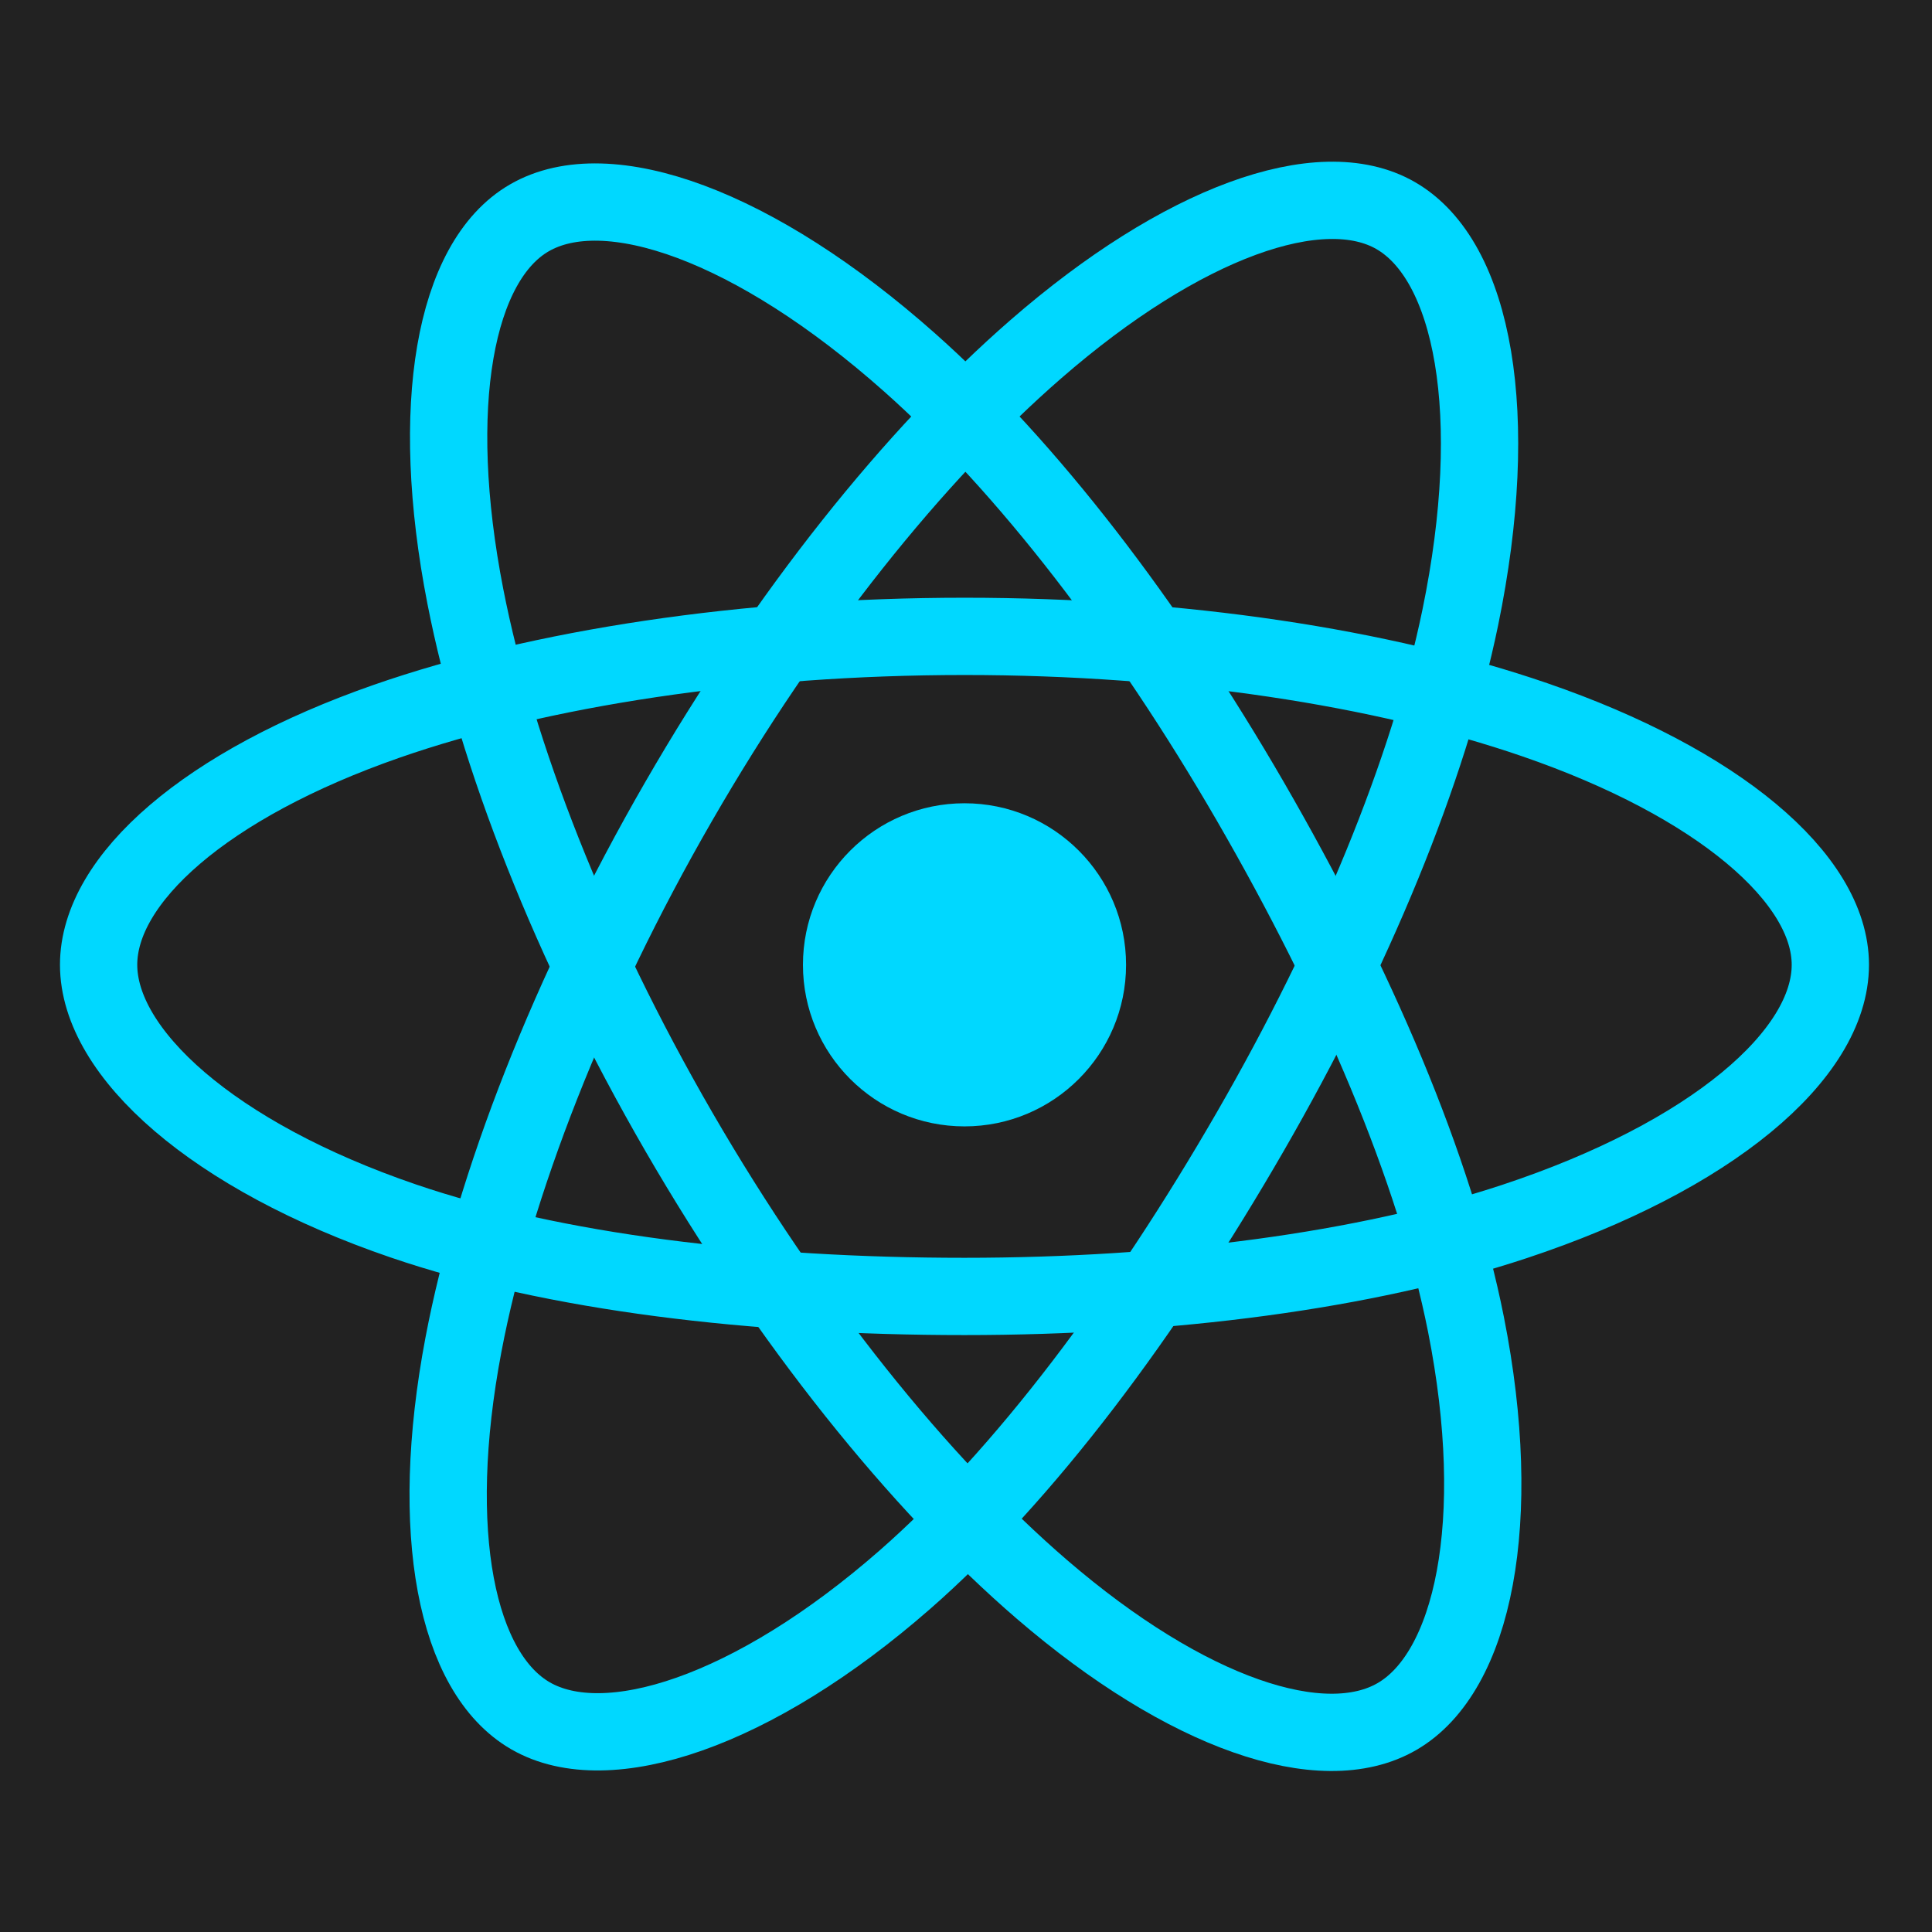
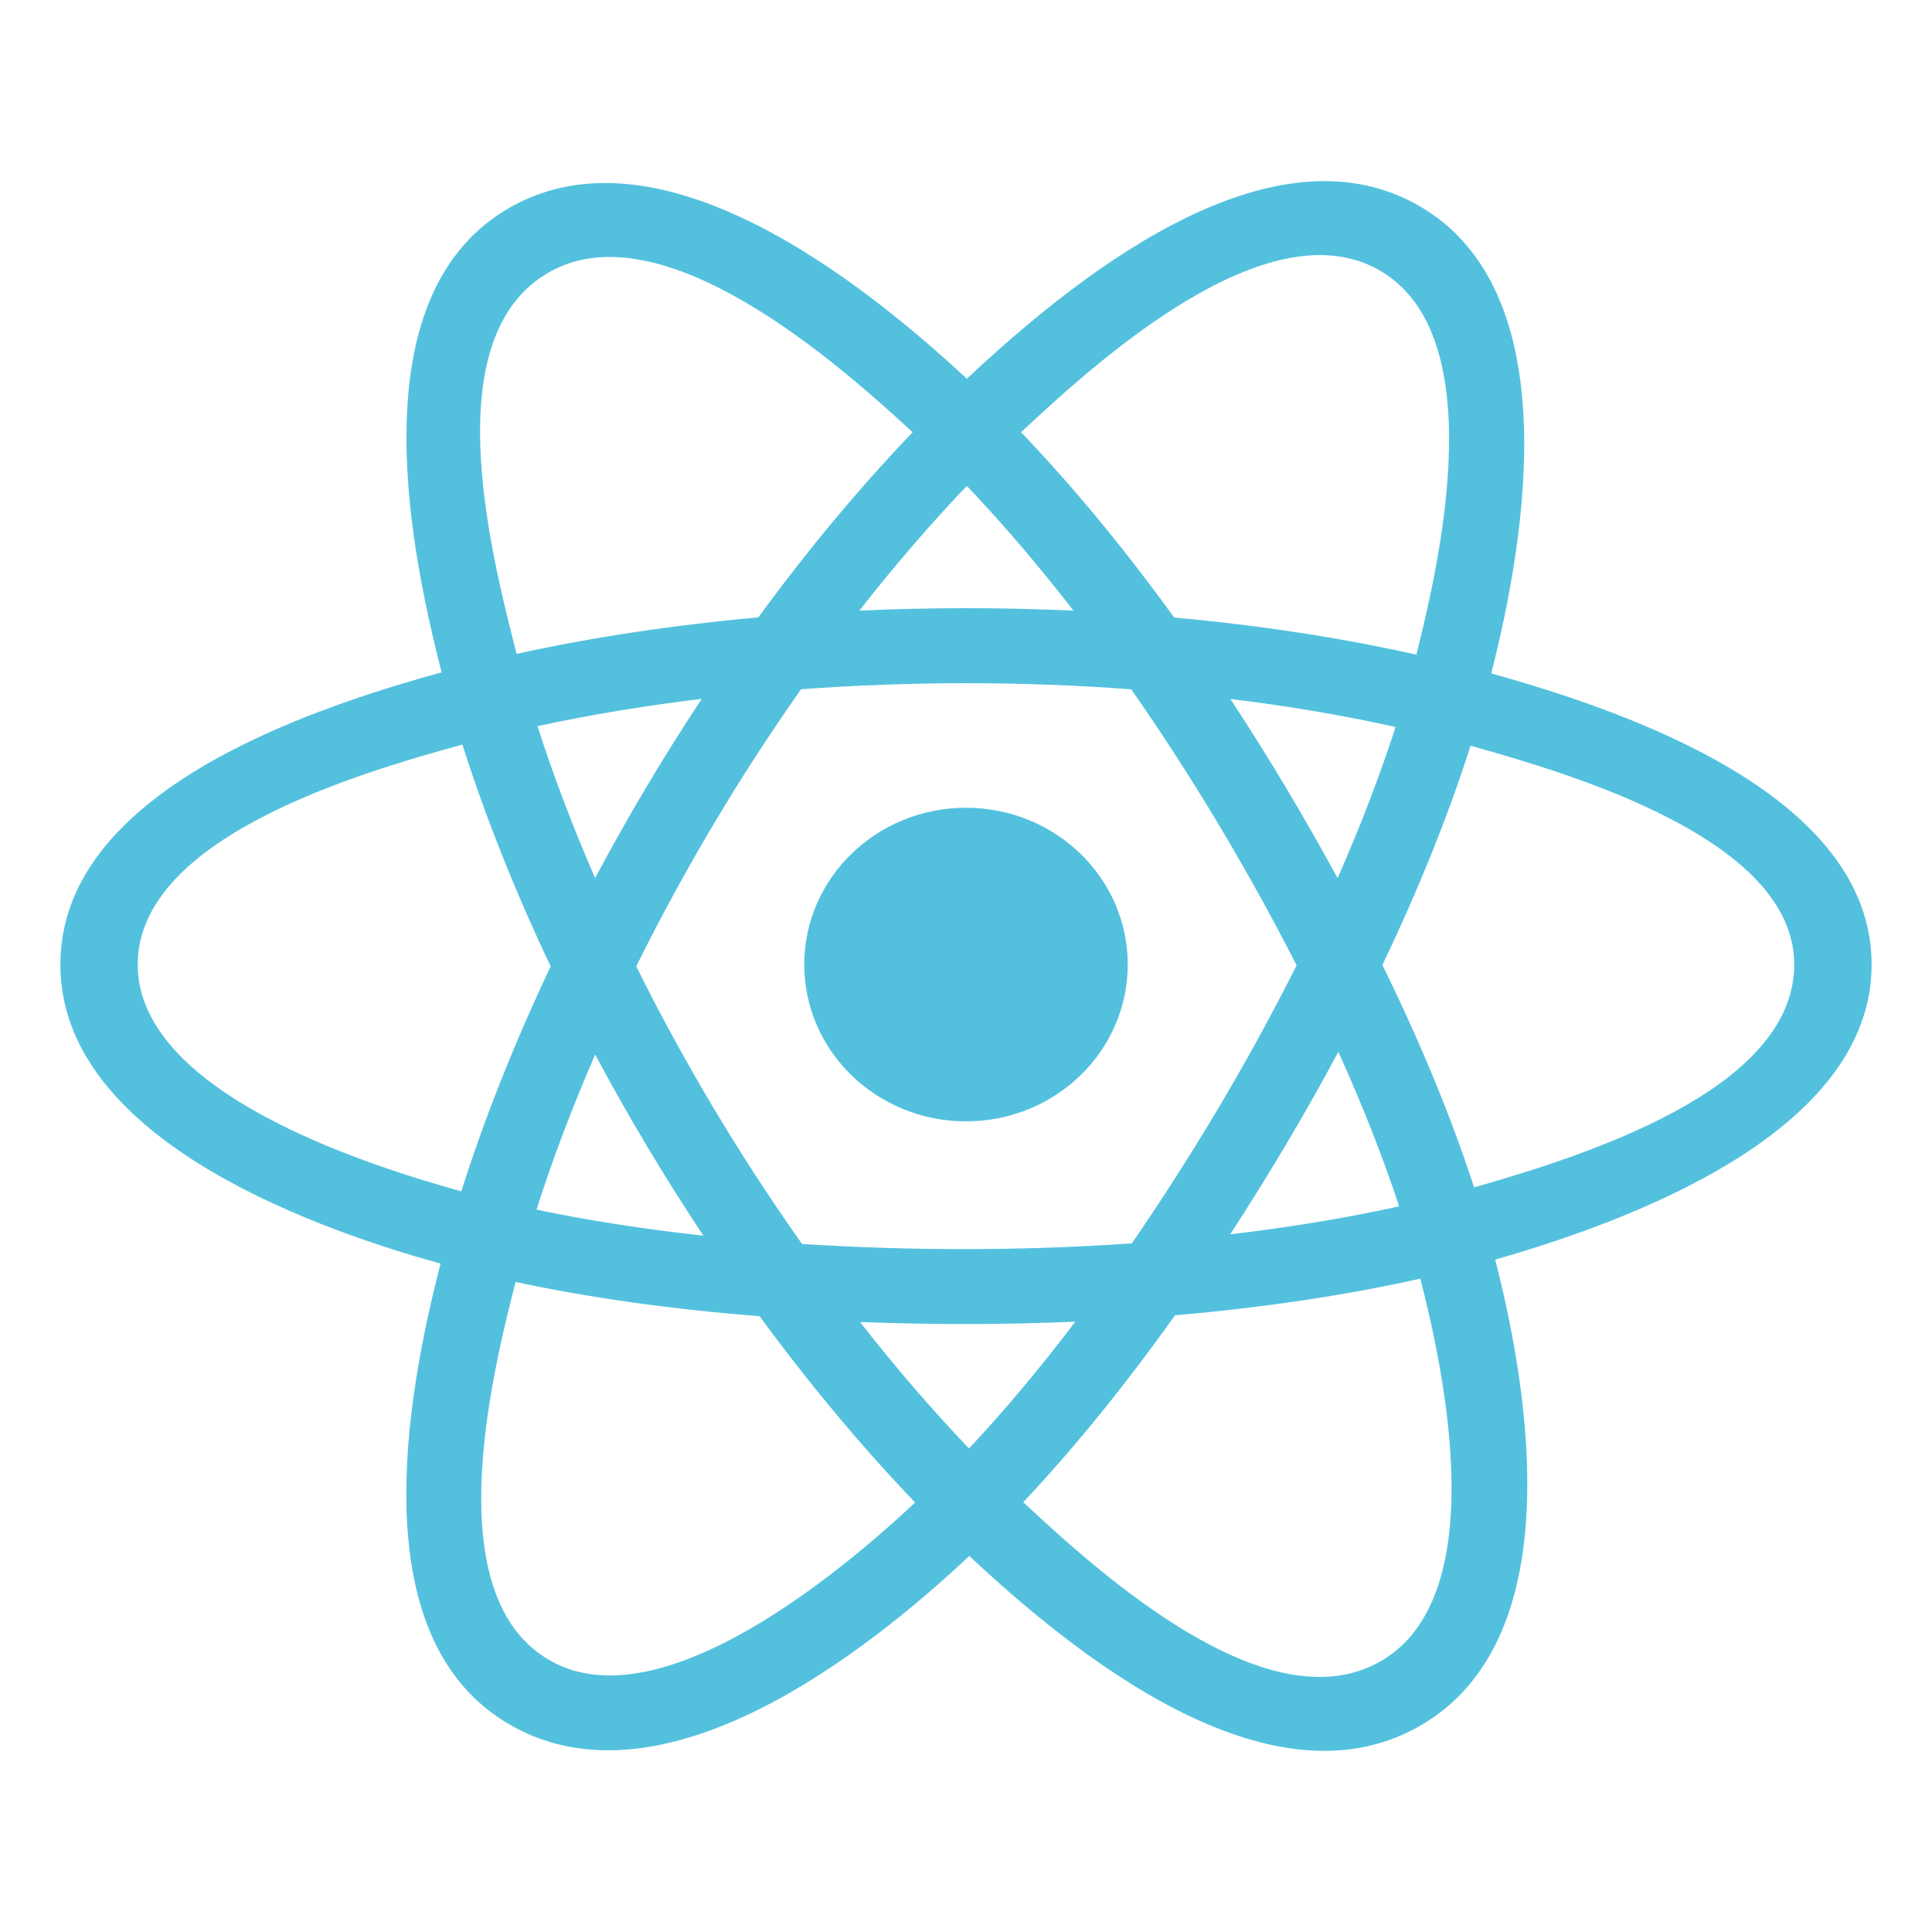
- <svg xmlns="http://www.w3.org/2000/svg" width="800px" height="800px" viewBox="0 0 3618.6 3618.6" id="Layer_2">
-   <style>.st0{fill:#222}.st1{fill:#00d8ff}.st2{fill:none;stroke:#00d8ff;stroke-width:144.746;stroke-miterlimit:10}</style>
-   <path class="st0" d="M0 0h3618.6v3618.6H0z" />
-   <circle class="st1" cx="1806.5" cy="1807.1" r="302.6" />
-   <path class="st2" d="M1806.5 1191.9c406.2 0 783.6 58.3 1068.1 156.2 342.8 118 553.6 296.9 553.6 458.9 0 168.8-223.4 358.9-591.5 480.8-278.3 92.2-644.6 140.4-1030.2 140.4-395.4 0-769.7-45.2-1051.2-141.4-356.1-121.7-570.6-314.2-570.6-479.8 0-160.7 201.3-338.2 539.3-456 285.6-99.5 672.3-159.1 1082.5-159.1z" />
-   <path class="st2" d="M1271 1501.3c202.9-351.9 442-649.7 669-847.2 273.5-238 533.8-331.2 674.1-250.3 146.2 84.3 199.3 372.8 121 752.7-59.2 287.2-200.4 628.5-393.1 962.6-197.5 342.5-423.7 644.2-647.6 840-283.3 247.7-557.3 337.3-700.7 254.6-139.2-80.3-192.4-343.3-125.7-695 56.4-297.4 198-662.1 403-1017.4z" />
-   <path class="st2" d="M1271.5 2119.8c-203.5-351.6-342.1-707.4-399.9-1002.7-69.6-355.8-20.4-627.9 119.8-709 146.1-84.6 422.5 13.5 712.5 271 219.3 194.7 444.4 487.5 637.6 821.3 198.1 342.2 346.6 688.8 404.3 980.5 73.1 369.2 13.9 651.3-129.4 734.2-139.1 80.5-393.5-4.7-664.9-238.2-229.2-197.3-474.5-502.1-680-857.1z" />
+ <svg xmlns="http://www.w3.org/2000/svg" width="800px" height="800px" viewBox="0 0 32 32" fill="none">
+   <path d="M18.679 15.976C18.679 14.541 17.48 13.379 16 13.379C14.521 13.379 13.321 14.541 13.321 15.976C13.321 17.41 14.521 18.573 16 18.573C17.48 18.573 18.679 17.41 18.679 15.976Z" fill="#53C1DE" />
+   <path fill-rule="evenodd" clip-rule="evenodd" d="M24.7 11.154C25.266 8.925 25.977 4.791 23.47 3.39C20.975 1.995 17.728 4.668 16.014 6.273C14.304 4.684 10.966 2.022 8.462 3.428C5.968 4.828 6.737 8.893 7.315 11.136C4.988 11.776 1 13.156 1 15.976C1 18.787 4.984 20.289 7.297 20.929C6.717 23.184 5.986 27.191 8.483 28.588C10.997 29.993 14.325 27.395 16.055 25.772C17.781 27.386 20.997 30.002 23.492 28.601C25.996 27.196 25.344 23.118 24.765 20.863C27.007 20.221 31 18.752 31 15.976C31 13.184 26.99 11.792 24.7 11.154ZM24.416 19.667C24.037 18.502 23.524 17.262 22.897 15.982C23.495 14.732 23.988 13.509 24.357 12.351C26.036 12.823 29.718 13.901 29.718 15.976C29.718 18.07 26.185 19.159 24.416 19.667ZM22.85 27.526C20.988 28.571 18.222 26.07 16.948 24.881C17.793 23.984 18.638 22.942 19.462 21.785C20.913 21.66 22.283 21.456 23.526 21.178C23.933 22.773 24.72 26.476 22.85 27.526ZM9.124 27.511C7.261 26.47 8.113 22.895 8.54 21.233C9.768 21.497 11.129 21.686 12.582 21.801C13.412 22.933 14.282 23.974 15.158 24.886C14.075 25.901 10.995 28.557 9.124 27.511ZM2.281 15.976C2.281 13.874 5.942 12.803 7.659 12.333C8.035 13.517 8.527 14.754 9.121 16.006C8.519 17.277 8.02 18.534 7.641 19.732C6.004 19.278 2.281 18.079 2.281 15.976ZM9.104 4.504C10.973 3.454 13.875 6.01 15.116 7.16C14.244 8.068 13.383 9.101 12.56 10.226C11.149 10.353 9.799 10.557 8.557 10.83C8.091 9.021 7.236 5.552 9.104 4.504ZM20.379 11.577C21.337 11.694 22.254 11.85 23.115 12.041C22.856 12.844 22.534 13.684 22.154 14.545C21.604 13.533 21.014 12.542 20.379 11.577ZM16.014 8.048C16.605 8.669 17.197 9.362 17.78 10.114C16.599 10.06 15.415 10.06 14.234 10.114C14.817 9.368 15.414 8.676 16.014 8.048ZM9.857 14.544C9.483 13.686 9.164 12.842 8.903 12.027C9.759 11.842 10.672 11.69 11.623 11.575C10.987 12.537 10.397 13.528 9.857 14.544ZM11.65 20.466C10.668 20.359 9.741 20.215 8.886 20.035C9.15 19.206 9.477 18.343 9.858 17.467C10.406 18.493 11.005 19.494 11.65 20.466ZM16.05 23.991C15.442 23.356 14.836 22.653 14.245 21.897C15.433 21.942 16.623 21.942 17.811 21.891C17.227 22.661 16.637 23.365 16.05 23.991ZM22.167 17.422C22.568 18.308 22.906 19.166 23.174 19.981C22.304 20.173 21.365 20.328 20.376 20.444C21.015 19.461 21.615 18.454 22.167 17.422ZM18.747 20.594C16.93 20.72 15.102 20.719 13.284 20.604C12.251 19.142 11.331 17.603 10.538 16.006C11.328 14.412 12.24 12.876 13.268 11.416C15.088 11.283 16.918 11.282 18.737 11.417C19.756 12.877 20.668 14.409 21.476 15.988C20.677 17.581 19.759 19.12 18.747 20.594ZM22.83 4.467C24.701 5.513 23.868 9.227 23.459 10.843C22.215 10.564 20.863 10.357 19.448 10.228C18.624 9.09 17.77 8.055 16.912 7.159C18.169 5.984 20.978 3.431 22.83 4.467Z" fill="#53C1DE" />
</svg>
